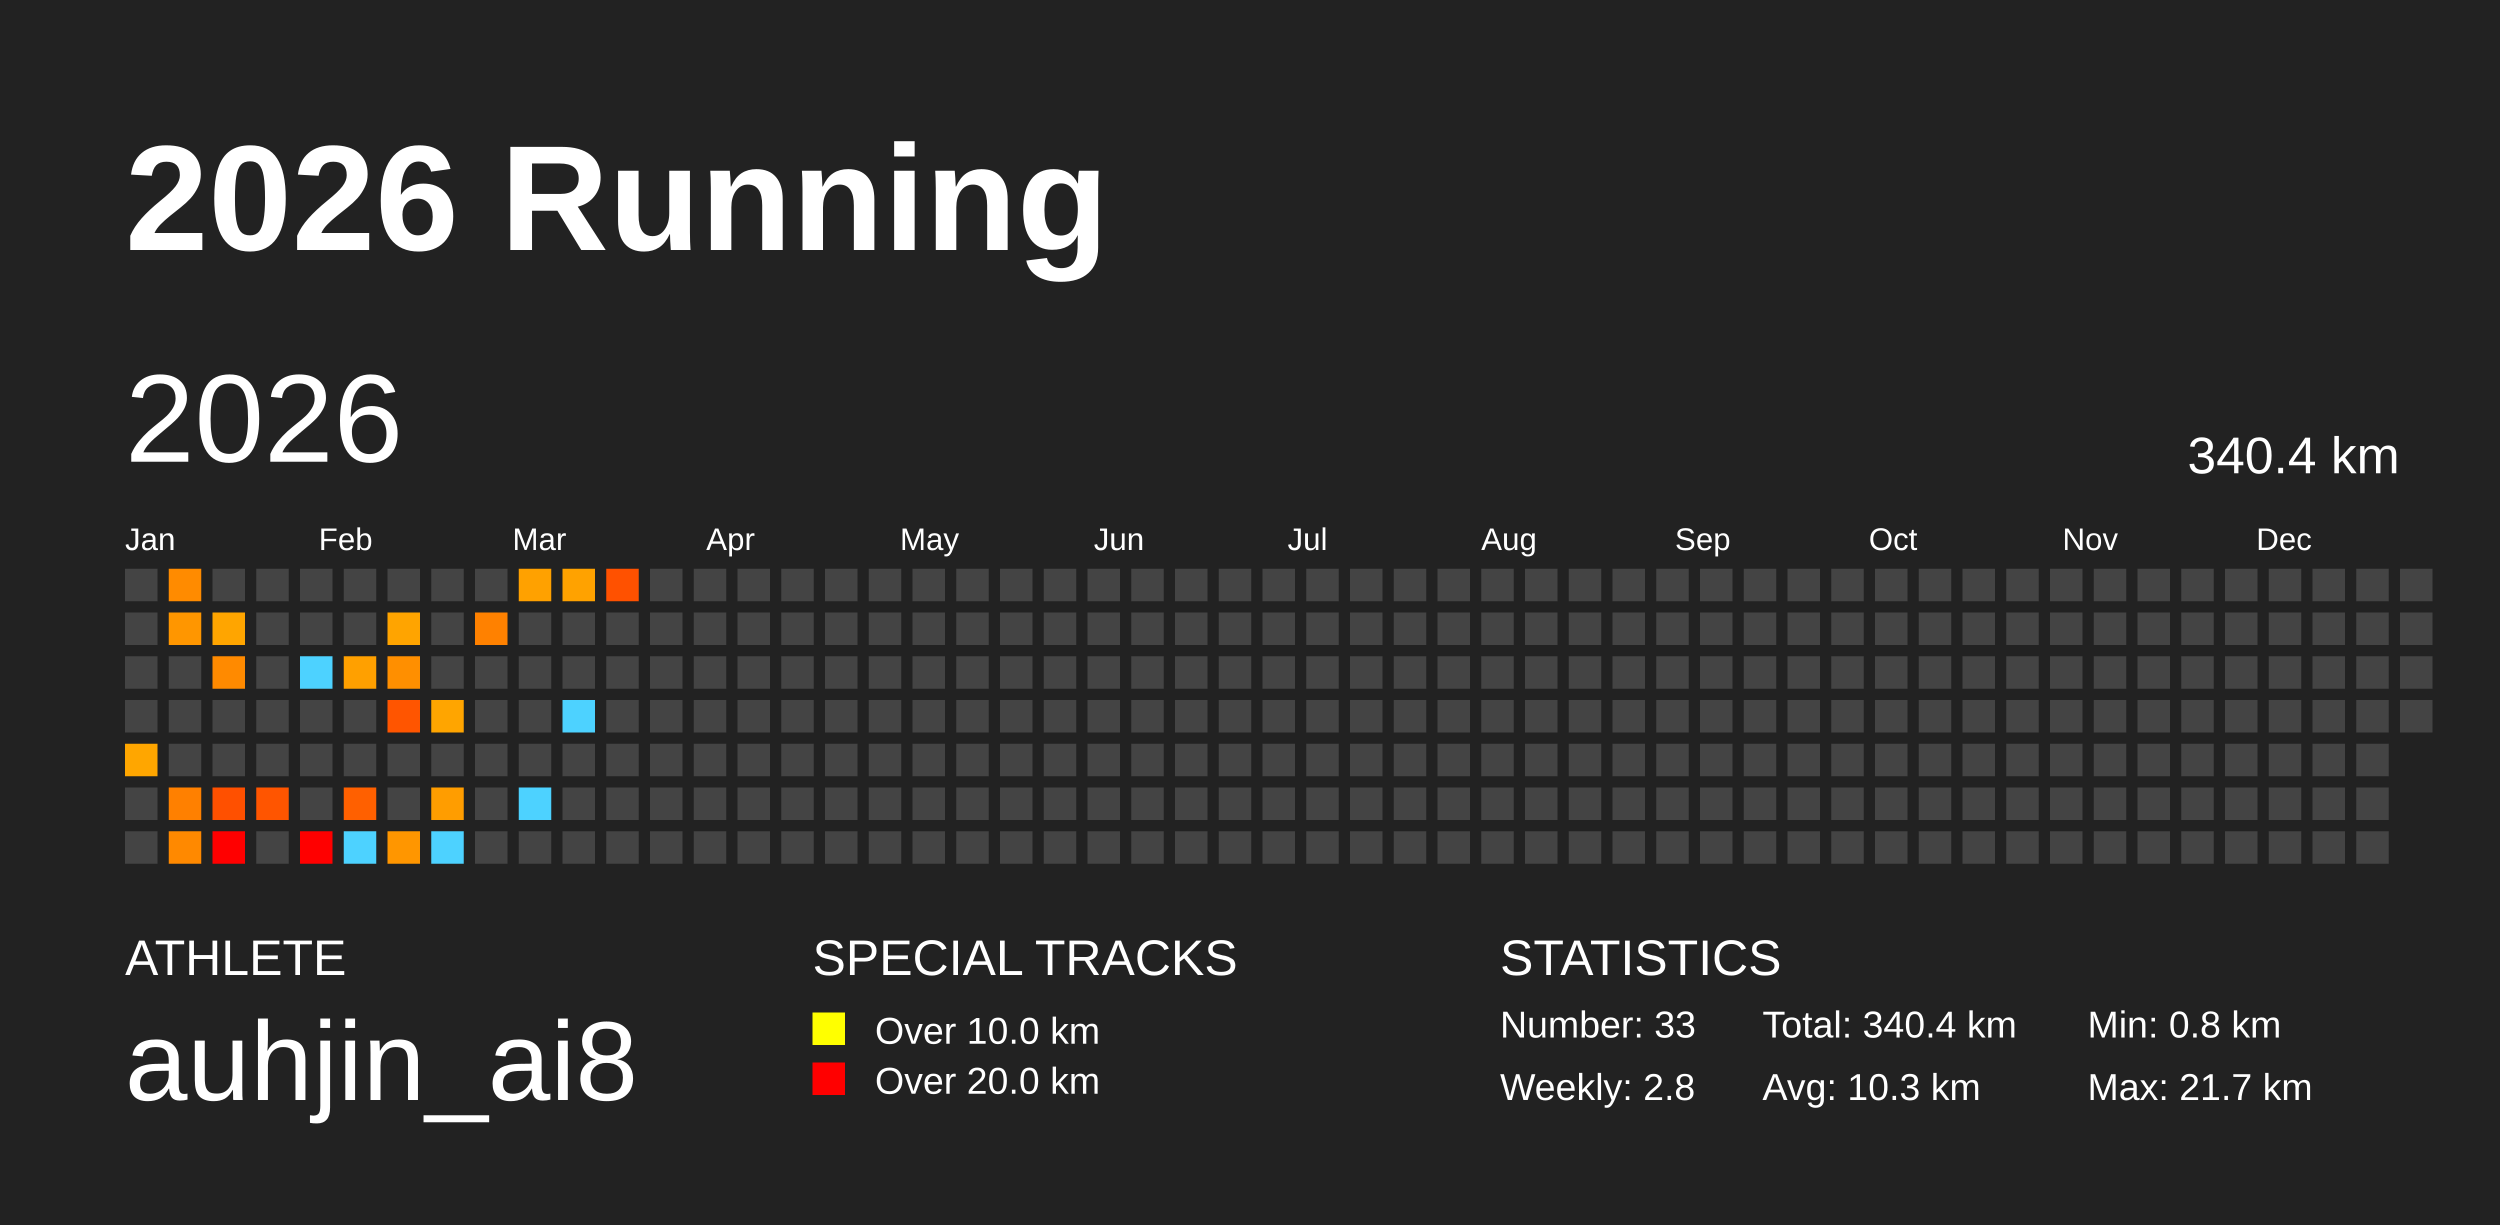
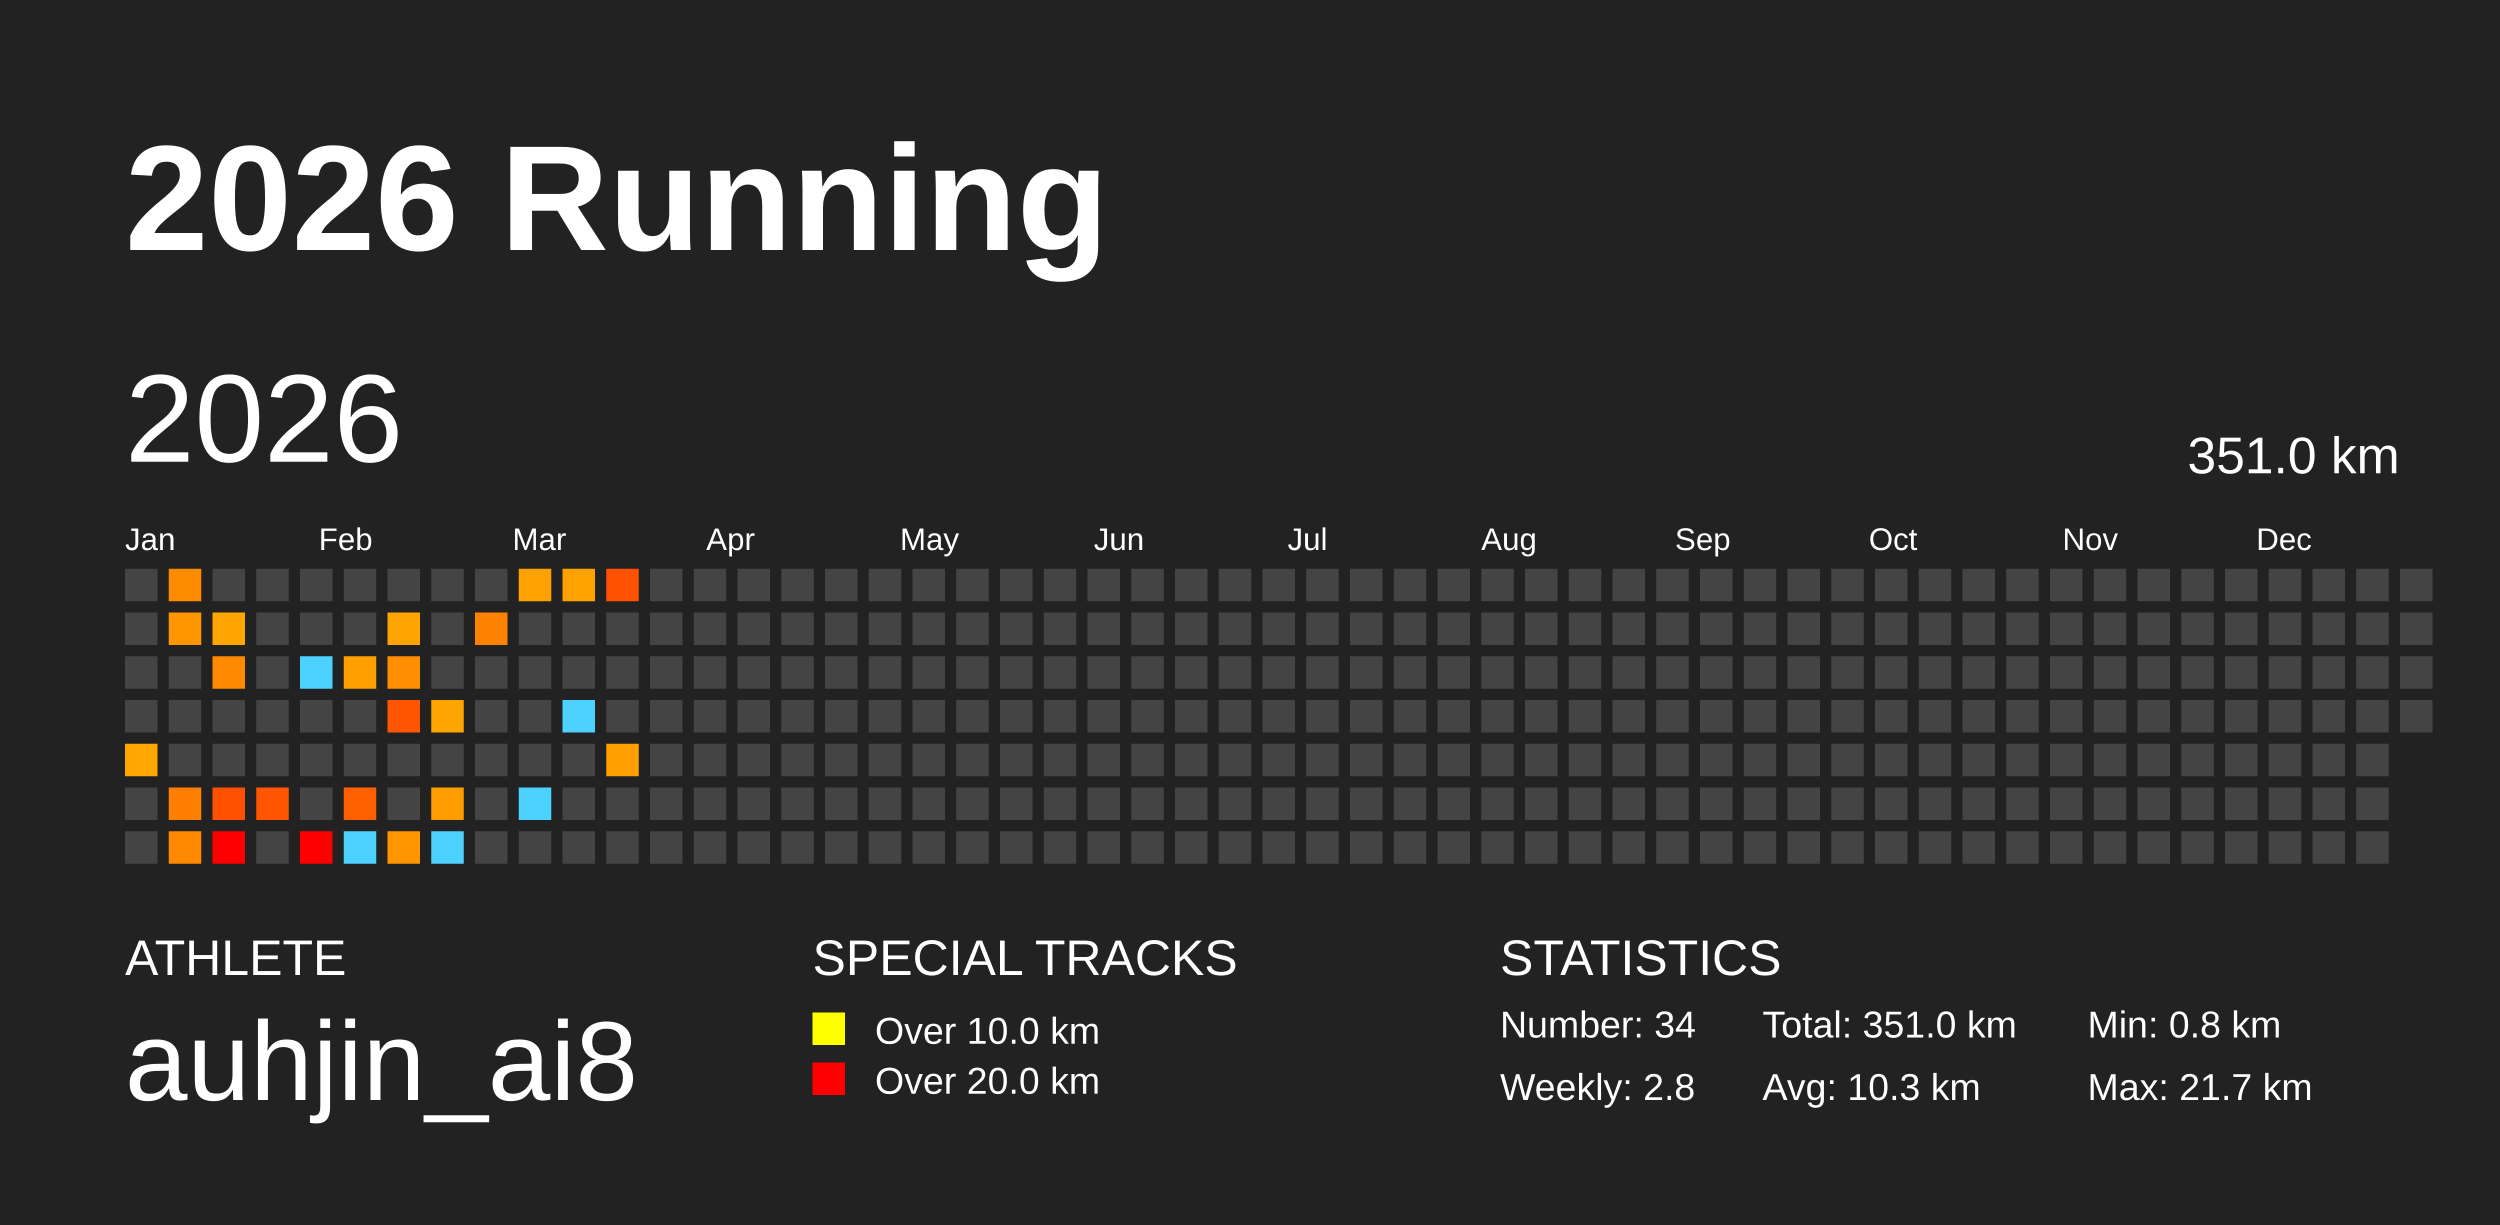
<svg xmlns="http://www.w3.org/2000/svg" baseProfile="full" height="98mm" version="1.1" viewBox="0,0,200,98" width="200mm">
  <defs />
  <rect fill="#222222" height="98" width="200" x="0" y="0" />
  <text fill="#FFFFFF" style="font-size:12px; font-family:Arial; font-weight:bold;" x="10" y="20">2026 Running</text>
  <text fill="#FFFFFF" style="font-size:4px; font-family:Arial" x="10" y="78">ATHLETE</text>
  <text fill="#FFFFFF" style="font-size:9px; font-family:Arial" x="10" y="88">auhjin_ai8</text>
  <text fill="#FFFFFF" style="font-size:4px; font-family:Arial" x="65" y="78">SPECIAL TRACKS</text>
  <rect fill="yellow" height="2.6" width="2.6" x="65" y="81" />
  <text fill="#FFFFFF" style="font-size:3px; font-family:Arial" x="70" y="83.5">Over 10.0 km</text>
  <rect fill="red" height="2.6" width="2.6" x="65" y="85" />
  <text fill="#FFFFFF" style="font-size:3px; font-family:Arial" x="70" y="87.5">Over 20.0 km</text>
  <text fill="#FFFFFF" style="font-size:4px; font-family:Arial" x="120" y="78">STATISTICS</text>
-   <text fill="#FFFFFF" style="font-size:3px; font-family:Arial" x="120" y="83">Number: 33</text>
+   <text fill="#FFFFFF" style="font-size:3px; font-family:Arial" x="120" y="83">Number: 34</text>
  <text fill="#FFFFFF" style="font-size:3px; font-family:Arial" x="120" y="88">Weekly: 2.8</text>
-   <text fill="#FFFFFF" style="font-size:3px; font-family:Arial" x="141" y="83">Total: 340.4 km</text>
+   <text fill="#FFFFFF" style="font-size:3px; font-family:Arial" x="141" y="83">Total: 351.0 km</text>
  <text fill="#FFFFFF" style="font-size:3px; font-family:Arial" x="141" y="88">Avg: 10.3 km</text>
  <text fill="#FFFFFF" style="font-size:3px; font-family:Arial" x="167" y="83">Min: 0.8 km</text>
  <text fill="#FFFFFF" style="font-size:3px; font-family:Arial" x="167" y="88">Max: 21.7 km</text>
  <text dominant-baseline="hanging" fill="#FFFFFF" style="font-size:10.0px; font-family:Arial;" x="10" y="30">2026</text>
-   <text dominant-baseline="hanging" fill="#FFFFFF" style="font-size:4.125px; font-family:Arial;" x="175" y="35">340.4 km</text>
+   <text dominant-baseline="hanging" fill="#FFFFFF" style="font-size:4.125px; font-family:Arial;" x="175" y="35">351.0 km</text>
  <text fill="#FFFFFF" style="font-size:2.5px; font-family:Arial" x="10.0" y="44">Jan</text>
  <text fill="#FFFFFF" style="font-size:2.5px; font-family:Arial" x="25.5" y="44">Feb</text>
  <text fill="#FFFFFF" style="font-size:2.5px; font-family:Arial" x="41.0" y="44">Mar</text>
  <text fill="#FFFFFF" style="font-size:2.5px; font-family:Arial" x="56.5" y="44">Apr</text>
  <text fill="#FFFFFF" style="font-size:2.5px; font-family:Arial" x="72.0" y="44">May</text>
  <text fill="#FFFFFF" style="font-size:2.5px; font-family:Arial" x="87.5" y="44">Jun</text>
  <text fill="#FFFFFF" style="font-size:2.5px; font-family:Arial" x="103.0" y="44">Jul</text>
  <text fill="#FFFFFF" style="font-size:2.5px; font-family:Arial" x="118.5" y="44">Aug</text>
  <text fill="#FFFFFF" style="font-size:2.5px; font-family:Arial" x="134.0" y="44">Sep</text>
  <text fill="#FFFFFF" style="font-size:2.5px; font-family:Arial" x="149.5" y="44">Oct</text>
  <text fill="#FFFFFF" style="font-size:2.5px; font-family:Arial" x="165.0" y="44">Nov</text>
  <text fill="#FFFFFF" style="font-size:2.5px; font-family:Arial" x="180.5" y="44">Dec</text>
  <rect fill="#444444" height="2.6" width="2.6" x="10.0" y="45.5" />
  <rect fill="#444444" height="2.6" width="2.6" x="10.0" y="49.0" />
  <rect fill="#444444" height="2.6" width="2.6" x="10.0" y="52.5" />
  <rect fill="#444444" height="2.6" width="2.6" x="10.0" y="56.0" />
  <rect fill="#ffa600" height="2.6" width="2.6" x="10.0" y="59.5" />
  <rect fill="#444444" height="2.6" width="2.6" x="10.0" y="63.0" />
  <rect fill="#444444" height="2.6" width="2.6" x="10.0" y="66.5" />
  <rect fill="#ff8b00" height="2.6" width="2.6" x="13.5" y="45.5" />
  <rect fill="#ff9600" height="2.6" width="2.6" x="13.5" y="49.0" />
  <rect fill="#444444" height="2.6" width="2.6" x="13.5" y="52.5" />
  <rect fill="#444444" height="2.6" width="2.6" x="13.5" y="56.0" />
  <rect fill="#444444" height="2.6" width="2.6" x="13.5" y="59.5" />
  <rect fill="#ff8000" height="2.6" width="2.6" x="13.5" y="63.0" />
  <rect fill="#ff8900" height="2.6" width="2.6" x="13.5" y="66.5" />
  <rect fill="#444444" height="2.6" width="2.6" x="17.0" y="45.5" />
  <rect fill="#ffa500" height="2.6" width="2.6" x="17.0" y="49.0" />
  <rect fill="#ff8a00" height="2.6" width="2.6" x="17.0" y="52.5" />
  <rect fill="#444444" height="2.6" width="2.6" x="17.0" y="56.0" />
  <rect fill="#444444" height="2.6" width="2.6" x="17.0" y="59.5" />
  <rect fill="#ff5000" height="2.6" width="2.6" x="17.0" y="63.0" />
  <rect fill="red" height="2.6" width="2.6" x="17.0" y="66.5" />
  <rect fill="#444444" height="2.6" width="2.6" x="20.5" y="45.5" />
  <rect fill="#444444" height="2.6" width="2.6" x="20.5" y="49.0" />
  <rect fill="#444444" height="2.6" width="2.6" x="20.5" y="52.5" />
  <rect fill="#444444" height="2.6" width="2.6" x="20.5" y="56.0" />
  <rect fill="#444444" height="2.6" width="2.6" x="20.5" y="59.5" />
  <rect fill="#ff5500" height="2.6" width="2.6" x="20.5" y="63.0" />
  <rect fill="#444444" height="2.6" width="2.6" x="20.5" y="66.5" />
  <rect fill="#444444" height="2.6" width="2.6" x="24.0" y="45.5" />
  <rect fill="#444444" height="2.6" width="2.6" x="24.0" y="49.0" />
  <rect fill="#4dd2ff" height="2.6" width="2.6" x="24.0" y="52.5" />
  <rect fill="#444444" height="2.6" width="2.6" x="24.0" y="56.0" />
  <rect fill="#444444" height="2.6" width="2.6" x="24.0" y="59.5" />
  <rect fill="#444444" height="2.6" width="2.6" x="24.0" y="63.0" />
  <rect fill="red" height="2.6" width="2.6" x="24.0" y="66.5" />
  <rect fill="#444444" height="2.6" width="2.6" x="27.5" y="45.5" />
  <rect fill="#444444" height="2.6" width="2.6" x="27.5" y="49.0" />
  <rect fill="#ffa000" height="2.6" width="2.6" x="27.5" y="52.5" />
  <rect fill="#444444" height="2.6" width="2.6" x="27.5" y="56.0" />
  <rect fill="#444444" height="2.6" width="2.6" x="27.5" y="59.5" />
  <rect fill="#ff6000" height="2.6" width="2.6" x="27.5" y="63.0" />
  <rect fill="#4dd2ff" height="2.6" width="2.6" x="27.5" y="66.5" />
  <rect fill="#444444" height="2.6" width="2.6" x="31.0" y="45.5" />
  <rect fill="#ffa400" height="2.6" width="2.6" x="31.0" y="49.0" />
  <rect fill="#ff8f00" height="2.6" width="2.6" x="31.0" y="52.5" />
  <rect fill="#ff5500" height="2.6" width="2.6" x="31.0" y="56.0" />
  <rect fill="#444444" height="2.6" width="2.6" x="31.0" y="59.5" />
  <rect fill="#444444" height="2.6" width="2.6" x="31.0" y="63.0" />
  <rect fill="#ff9600" height="2.6" width="2.6" x="31.0" y="66.5" />
  <rect fill="#444444" height="2.6" width="2.6" x="34.5" y="45.5" />
  <rect fill="#444444" height="2.6" width="2.6" x="34.5" y="49.0" />
  <rect fill="#444444" height="2.6" width="2.6" x="34.5" y="52.5" />
  <rect fill="#ffa500" height="2.6" width="2.6" x="34.5" y="56.0" />
  <rect fill="#444444" height="2.6" width="2.6" x="34.5" y="59.5" />
  <rect fill="#ff9d00" height="2.6" width="2.6" x="34.5" y="63.0" />
  <rect fill="#4dd2ff" height="2.6" width="2.6" x="34.5" y="66.5" />
  <rect fill="#444444" height="2.6" width="2.6" x="38.0" y="45.5" />
  <rect fill="#ff8100" height="2.6" width="2.6" x="38.0" y="49.0" />
  <rect fill="#444444" height="2.6" width="2.6" x="38.0" y="52.5" />
  <rect fill="#444444" height="2.6" width="2.6" x="38.0" y="56.0" />
  <rect fill="#444444" height="2.6" width="2.6" x="38.0" y="59.5" />
  <rect fill="#444444" height="2.6" width="2.6" x="38.0" y="63.0" />
  <rect fill="#444444" height="2.6" width="2.6" x="38.0" y="66.5" />
  <rect fill="#ffa100" height="2.6" width="2.6" x="41.5" y="45.5" />
  <rect fill="#444444" height="2.6" width="2.6" x="41.5" y="49.0" />
  <rect fill="#444444" height="2.6" width="2.6" x="41.5" y="52.5" />
  <rect fill="#444444" height="2.6" width="2.6" x="41.5" y="56.0" />
  <rect fill="#444444" height="2.6" width="2.6" x="41.5" y="59.5" />
  <rect fill="#4dd2ff" height="2.6" width="2.6" x="41.5" y="63.0" />
  <rect fill="#444444" height="2.6" width="2.6" x="41.5" y="66.5" />
  <rect fill="#ffa200" height="2.6" width="2.6" x="45.0" y="45.5" />
  <rect fill="#444444" height="2.6" width="2.6" x="45.0" y="49.0" />
  <rect fill="#444444" height="2.6" width="2.6" x="45.0" y="52.5" />
  <rect fill="#4dd2ff" height="2.6" width="2.6" x="45.0" y="56.0" />
  <rect fill="#444444" height="2.6" width="2.6" x="45.0" y="59.5" />
  <rect fill="#444444" height="2.6" width="2.6" x="45.0" y="63.0" />
  <rect fill="#444444" height="2.6" width="2.6" x="45.0" y="66.5" />
  <rect fill="#ff5100" height="2.6" width="2.6" x="48.5" y="45.5" />
  <rect fill="#444444" height="2.6" width="2.6" x="48.5" y="49.0" />
  <rect fill="#444444" height="2.6" width="2.6" x="48.5" y="52.5" />
  <rect fill="#444444" height="2.6" width="2.6" x="48.5" y="56.0" />
-   <rect fill="#444444" height="2.6" width="2.6" x="48.5" y="59.5" />
+   <rect fill="#ffa000" height="2.6" width="2.6" x="48.5" y="59.5" />
  <rect fill="#444444" height="2.6" width="2.6" x="48.5" y="63.0" />
  <rect fill="#444444" height="2.6" width="2.6" x="48.5" y="66.5" />
  <rect fill="#444444" height="2.6" width="2.6" x="52.0" y="45.5" />
  <rect fill="#444444" height="2.6" width="2.6" x="52.0" y="49.0" />
  <rect fill="#444444" height="2.6" width="2.6" x="52.0" y="52.5" />
  <rect fill="#444444" height="2.6" width="2.6" x="52.0" y="56.0" />
  <rect fill="#444444" height="2.6" width="2.6" x="52.0" y="59.5" />
  <rect fill="#444444" height="2.6" width="2.6" x="52.0" y="63.0" />
  <rect fill="#444444" height="2.6" width="2.6" x="52.0" y="66.5" />
  <rect fill="#444444" height="2.6" width="2.6" x="55.5" y="45.5" />
  <rect fill="#444444" height="2.6" width="2.6" x="55.5" y="49.0" />
  <rect fill="#444444" height="2.6" width="2.6" x="55.5" y="52.5" />
  <rect fill="#444444" height="2.6" width="2.6" x="55.5" y="56.0" />
  <rect fill="#444444" height="2.6" width="2.6" x="55.5" y="59.5" />
  <rect fill="#444444" height="2.6" width="2.6" x="55.5" y="63.0" />
  <rect fill="#444444" height="2.6" width="2.6" x="55.5" y="66.5" />
  <rect fill="#444444" height="2.6" width="2.6" x="59.0" y="45.5" />
  <rect fill="#444444" height="2.6" width="2.6" x="59.0" y="49.0" />
  <rect fill="#444444" height="2.6" width="2.6" x="59.0" y="52.5" />
  <rect fill="#444444" height="2.6" width="2.6" x="59.0" y="56.0" />
  <rect fill="#444444" height="2.6" width="2.6" x="59.0" y="59.5" />
  <rect fill="#444444" height="2.6" width="2.6" x="59.0" y="63.0" />
  <rect fill="#444444" height="2.6" width="2.6" x="59.0" y="66.5" />
  <rect fill="#444444" height="2.6" width="2.6" x="62.5" y="45.5" />
  <rect fill="#444444" height="2.6" width="2.6" x="62.5" y="49.0" />
  <rect fill="#444444" height="2.6" width="2.6" x="62.5" y="52.5" />
  <rect fill="#444444" height="2.6" width="2.6" x="62.5" y="56.0" />
  <rect fill="#444444" height="2.6" width="2.6" x="62.5" y="59.5" />
  <rect fill="#444444" height="2.6" width="2.6" x="62.5" y="63.0" />
  <rect fill="#444444" height="2.6" width="2.6" x="62.5" y="66.5" />
  <rect fill="#444444" height="2.6" width="2.6" x="66.0" y="45.5" />
  <rect fill="#444444" height="2.6" width="2.6" x="66.0" y="49.0" />
  <rect fill="#444444" height="2.6" width="2.6" x="66.0" y="52.5" />
  <rect fill="#444444" height="2.6" width="2.6" x="66.0" y="56.0" />
  <rect fill="#444444" height="2.6" width="2.6" x="66.0" y="59.5" />
  <rect fill="#444444" height="2.6" width="2.6" x="66.0" y="63.0" />
  <rect fill="#444444" height="2.6" width="2.6" x="66.0" y="66.5" />
  <rect fill="#444444" height="2.6" width="2.6" x="69.5" y="45.5" />
  <rect fill="#444444" height="2.6" width="2.6" x="69.5" y="49.0" />
  <rect fill="#444444" height="2.6" width="2.6" x="69.5" y="52.5" />
  <rect fill="#444444" height="2.6" width="2.6" x="69.5" y="56.0" />
  <rect fill="#444444" height="2.6" width="2.6" x="69.5" y="59.5" />
  <rect fill="#444444" height="2.6" width="2.6" x="69.5" y="63.0" />
  <rect fill="#444444" height="2.6" width="2.6" x="69.5" y="66.5" />
  <rect fill="#444444" height="2.6" width="2.6" x="73.0" y="45.5" />
  <rect fill="#444444" height="2.6" width="2.6" x="73.0" y="49.0" />
  <rect fill="#444444" height="2.6" width="2.6" x="73.0" y="52.5" />
  <rect fill="#444444" height="2.6" width="2.6" x="73.0" y="56.0" />
  <rect fill="#444444" height="2.6" width="2.6" x="73.0" y="59.5" />
  <rect fill="#444444" height="2.6" width="2.6" x="73.0" y="63.0" />
  <rect fill="#444444" height="2.6" width="2.6" x="73.0" y="66.5" />
  <rect fill="#444444" height="2.6" width="2.6" x="76.5" y="45.5" />
  <rect fill="#444444" height="2.6" width="2.6" x="76.5" y="49.0" />
  <rect fill="#444444" height="2.6" width="2.6" x="76.5" y="52.5" />
  <rect fill="#444444" height="2.6" width="2.6" x="76.5" y="56.0" />
  <rect fill="#444444" height="2.6" width="2.6" x="76.5" y="59.5" />
  <rect fill="#444444" height="2.6" width="2.6" x="76.5" y="63.0" />
  <rect fill="#444444" height="2.6" width="2.6" x="76.5" y="66.5" />
  <rect fill="#444444" height="2.6" width="2.6" x="80.0" y="45.5" />
  <rect fill="#444444" height="2.6" width="2.6" x="80.0" y="49.0" />
  <rect fill="#444444" height="2.6" width="2.6" x="80.0" y="52.5" />
  <rect fill="#444444" height="2.6" width="2.6" x="80.0" y="56.0" />
  <rect fill="#444444" height="2.6" width="2.6" x="80.0" y="59.5" />
  <rect fill="#444444" height="2.6" width="2.6" x="80.0" y="63.0" />
  <rect fill="#444444" height="2.6" width="2.6" x="80.0" y="66.5" />
  <rect fill="#444444" height="2.6" width="2.6" x="83.5" y="45.5" />
  <rect fill="#444444" height="2.6" width="2.6" x="83.5" y="49.0" />
  <rect fill="#444444" height="2.6" width="2.6" x="83.5" y="52.5" />
  <rect fill="#444444" height="2.6" width="2.6" x="83.5" y="56.0" />
  <rect fill="#444444" height="2.6" width="2.6" x="83.5" y="59.5" />
  <rect fill="#444444" height="2.6" width="2.6" x="83.5" y="63.0" />
  <rect fill="#444444" height="2.6" width="2.6" x="83.5" y="66.5" />
  <rect fill="#444444" height="2.6" width="2.6" x="87.0" y="45.5" />
  <rect fill="#444444" height="2.6" width="2.6" x="87.0" y="49.0" />
  <rect fill="#444444" height="2.6" width="2.6" x="87.0" y="52.5" />
  <rect fill="#444444" height="2.6" width="2.6" x="87.0" y="56.0" />
  <rect fill="#444444" height="2.6" width="2.6" x="87.0" y="59.5" />
  <rect fill="#444444" height="2.6" width="2.6" x="87.0" y="63.0" />
  <rect fill="#444444" height="2.6" width="2.6" x="87.0" y="66.5" />
  <rect fill="#444444" height="2.6" width="2.6" x="90.5" y="45.5" />
  <rect fill="#444444" height="2.6" width="2.6" x="90.5" y="49.0" />
  <rect fill="#444444" height="2.6" width="2.6" x="90.5" y="52.5" />
  <rect fill="#444444" height="2.6" width="2.6" x="90.5" y="56.0" />
  <rect fill="#444444" height="2.6" width="2.6" x="90.5" y="59.5" />
  <rect fill="#444444" height="2.6" width="2.6" x="90.5" y="63.0" />
  <rect fill="#444444" height="2.6" width="2.6" x="90.5" y="66.5" />
  <rect fill="#444444" height="2.6" width="2.6" x="94.0" y="45.5" />
  <rect fill="#444444" height="2.6" width="2.6" x="94.0" y="49.0" />
  <rect fill="#444444" height="2.6" width="2.6" x="94.0" y="52.5" />
  <rect fill="#444444" height="2.6" width="2.6" x="94.0" y="56.0" />
  <rect fill="#444444" height="2.6" width="2.6" x="94.0" y="59.5" />
  <rect fill="#444444" height="2.6" width="2.6" x="94.0" y="63.0" />
  <rect fill="#444444" height="2.6" width="2.6" x="94.0" y="66.5" />
  <rect fill="#444444" height="2.6" width="2.6" x="97.5" y="45.5" />
  <rect fill="#444444" height="2.6" width="2.6" x="97.5" y="49.0" />
  <rect fill="#444444" height="2.6" width="2.6" x="97.5" y="52.5" />
  <rect fill="#444444" height="2.6" width="2.6" x="97.5" y="56.0" />
  <rect fill="#444444" height="2.6" width="2.6" x="97.5" y="59.5" />
  <rect fill="#444444" height="2.6" width="2.6" x="97.5" y="63.0" />
  <rect fill="#444444" height="2.6" width="2.6" x="97.5" y="66.5" />
  <rect fill="#444444" height="2.6" width="2.6" x="101.0" y="45.5" />
  <rect fill="#444444" height="2.6" width="2.6" x="101.0" y="49.0" />
  <rect fill="#444444" height="2.6" width="2.6" x="101.0" y="52.5" />
  <rect fill="#444444" height="2.6" width="2.6" x="101.0" y="56.0" />
  <rect fill="#444444" height="2.6" width="2.6" x="101.0" y="59.5" />
  <rect fill="#444444" height="2.6" width="2.6" x="101.0" y="63.0" />
  <rect fill="#444444" height="2.6" width="2.6" x="101.0" y="66.5" />
  <rect fill="#444444" height="2.6" width="2.6" x="104.5" y="45.5" />
  <rect fill="#444444" height="2.6" width="2.6" x="104.5" y="49.0" />
  <rect fill="#444444" height="2.6" width="2.6" x="104.5" y="52.5" />
  <rect fill="#444444" height="2.6" width="2.6" x="104.5" y="56.0" />
  <rect fill="#444444" height="2.6" width="2.6" x="104.5" y="59.5" />
  <rect fill="#444444" height="2.6" width="2.6" x="104.5" y="63.0" />
  <rect fill="#444444" height="2.6" width="2.6" x="104.5" y="66.5" />
  <rect fill="#444444" height="2.6" width="2.6" x="108.0" y="45.5" />
  <rect fill="#444444" height="2.6" width="2.6" x="108.0" y="49.0" />
  <rect fill="#444444" height="2.6" width="2.6" x="108.0" y="52.5" />
  <rect fill="#444444" height="2.6" width="2.6" x="108.0" y="56.0" />
  <rect fill="#444444" height="2.6" width="2.6" x="108.0" y="59.5" />
  <rect fill="#444444" height="2.6" width="2.6" x="108.0" y="63.0" />
  <rect fill="#444444" height="2.6" width="2.6" x="108.0" y="66.5" />
  <rect fill="#444444" height="2.6" width="2.6" x="111.5" y="45.5" />
  <rect fill="#444444" height="2.6" width="2.6" x="111.5" y="49.0" />
  <rect fill="#444444" height="2.6" width="2.6" x="111.5" y="52.5" />
  <rect fill="#444444" height="2.6" width="2.6" x="111.5" y="56.0" />
  <rect fill="#444444" height="2.6" width="2.6" x="111.5" y="59.5" />
  <rect fill="#444444" height="2.6" width="2.6" x="111.5" y="63.0" />
  <rect fill="#444444" height="2.6" width="2.6" x="111.5" y="66.5" />
  <rect fill="#444444" height="2.6" width="2.6" x="115.0" y="45.5" />
  <rect fill="#444444" height="2.6" width="2.6" x="115.0" y="49.0" />
  <rect fill="#444444" height="2.6" width="2.6" x="115.0" y="52.5" />
  <rect fill="#444444" height="2.6" width="2.6" x="115.0" y="56.0" />
  <rect fill="#444444" height="2.6" width="2.6" x="115.0" y="59.5" />
  <rect fill="#444444" height="2.6" width="2.6" x="115.0" y="63.0" />
  <rect fill="#444444" height="2.6" width="2.6" x="115.0" y="66.5" />
  <rect fill="#444444" height="2.6" width="2.6" x="118.5" y="45.5" />
  <rect fill="#444444" height="2.6" width="2.6" x="118.5" y="49.0" />
  <rect fill="#444444" height="2.6" width="2.6" x="118.5" y="52.5" />
  <rect fill="#444444" height="2.6" width="2.6" x="118.5" y="56.0" />
  <rect fill="#444444" height="2.6" width="2.6" x="118.5" y="59.5" />
  <rect fill="#444444" height="2.6" width="2.6" x="118.5" y="63.0" />
  <rect fill="#444444" height="2.6" width="2.6" x="118.5" y="66.5" />
  <rect fill="#444444" height="2.6" width="2.6" x="122.0" y="45.5" />
  <rect fill="#444444" height="2.6" width="2.6" x="122.0" y="49.0" />
  <rect fill="#444444" height="2.6" width="2.6" x="122.0" y="52.5" />
  <rect fill="#444444" height="2.6" width="2.6" x="122.0" y="56.0" />
  <rect fill="#444444" height="2.6" width="2.6" x="122.0" y="59.5" />
  <rect fill="#444444" height="2.6" width="2.6" x="122.0" y="63.0" />
  <rect fill="#444444" height="2.6" width="2.6" x="122.0" y="66.5" />
  <rect fill="#444444" height="2.6" width="2.6" x="125.5" y="45.5" />
  <rect fill="#444444" height="2.6" width="2.6" x="125.5" y="49.0" />
  <rect fill="#444444" height="2.6" width="2.6" x="125.5" y="52.5" />
  <rect fill="#444444" height="2.6" width="2.6" x="125.5" y="56.0" />
  <rect fill="#444444" height="2.6" width="2.6" x="125.5" y="59.5" />
  <rect fill="#444444" height="2.6" width="2.6" x="125.5" y="63.0" />
  <rect fill="#444444" height="2.6" width="2.6" x="125.5" y="66.5" />
  <rect fill="#444444" height="2.6" width="2.6" x="129.0" y="45.5" />
  <rect fill="#444444" height="2.6" width="2.6" x="129.0" y="49.0" />
  <rect fill="#444444" height="2.6" width="2.6" x="129.0" y="52.5" />
  <rect fill="#444444" height="2.6" width="2.6" x="129.0" y="56.0" />
  <rect fill="#444444" height="2.6" width="2.6" x="129.0" y="59.5" />
  <rect fill="#444444" height="2.6" width="2.6" x="129.0" y="63.0" />
  <rect fill="#444444" height="2.6" width="2.6" x="129.0" y="66.5" />
  <rect fill="#444444" height="2.6" width="2.6" x="132.5" y="45.5" />
  <rect fill="#444444" height="2.6" width="2.6" x="132.5" y="49.0" />
  <rect fill="#444444" height="2.6" width="2.6" x="132.5" y="52.5" />
  <rect fill="#444444" height="2.6" width="2.6" x="132.5" y="56.0" />
  <rect fill="#444444" height="2.6" width="2.6" x="132.5" y="59.5" />
  <rect fill="#444444" height="2.6" width="2.6" x="132.5" y="63.0" />
  <rect fill="#444444" height="2.6" width="2.6" x="132.5" y="66.5" />
  <rect fill="#444444" height="2.6" width="2.6" x="136.0" y="45.5" />
  <rect fill="#444444" height="2.6" width="2.6" x="136.0" y="49.0" />
  <rect fill="#444444" height="2.6" width="2.6" x="136.0" y="52.5" />
  <rect fill="#444444" height="2.6" width="2.6" x="136.0" y="56.0" />
  <rect fill="#444444" height="2.6" width="2.6" x="136.0" y="59.5" />
  <rect fill="#444444" height="2.6" width="2.6" x="136.0" y="63.0" />
  <rect fill="#444444" height="2.6" width="2.6" x="136.0" y="66.5" />
  <rect fill="#444444" height="2.6" width="2.6" x="139.5" y="45.5" />
  <rect fill="#444444" height="2.6" width="2.6" x="139.5" y="49.0" />
  <rect fill="#444444" height="2.6" width="2.6" x="139.5" y="52.5" />
  <rect fill="#444444" height="2.6" width="2.6" x="139.5" y="56.0" />
  <rect fill="#444444" height="2.6" width="2.6" x="139.5" y="59.5" />
  <rect fill="#444444" height="2.6" width="2.6" x="139.5" y="63.0" />
  <rect fill="#444444" height="2.6" width="2.6" x="139.5" y="66.5" />
  <rect fill="#444444" height="2.6" width="2.6" x="143.0" y="45.5" />
  <rect fill="#444444" height="2.6" width="2.6" x="143.0" y="49.0" />
  <rect fill="#444444" height="2.6" width="2.6" x="143.0" y="52.5" />
  <rect fill="#444444" height="2.6" width="2.6" x="143.0" y="56.0" />
  <rect fill="#444444" height="2.6" width="2.6" x="143.0" y="59.5" />
  <rect fill="#444444" height="2.6" width="2.6" x="143.0" y="63.0" />
  <rect fill="#444444" height="2.6" width="2.6" x="143.0" y="66.5" />
  <rect fill="#444444" height="2.6" width="2.6" x="146.5" y="45.5" />
  <rect fill="#444444" height="2.6" width="2.6" x="146.5" y="49.0" />
  <rect fill="#444444" height="2.6" width="2.6" x="146.5" y="52.5" />
  <rect fill="#444444" height="2.6" width="2.6" x="146.5" y="56.0" />
  <rect fill="#444444" height="2.6" width="2.6" x="146.5" y="59.5" />
  <rect fill="#444444" height="2.6" width="2.6" x="146.5" y="63.0" />
  <rect fill="#444444" height="2.6" width="2.6" x="146.5" y="66.5" />
  <rect fill="#444444" height="2.6" width="2.6" x="150.0" y="45.5" />
  <rect fill="#444444" height="2.6" width="2.6" x="150.0" y="49.0" />
  <rect fill="#444444" height="2.6" width="2.6" x="150.0" y="52.5" />
  <rect fill="#444444" height="2.6" width="2.6" x="150.0" y="56.0" />
  <rect fill="#444444" height="2.6" width="2.6" x="150.0" y="59.5" />
  <rect fill="#444444" height="2.6" width="2.6" x="150.0" y="63.0" />
  <rect fill="#444444" height="2.6" width="2.6" x="150.0" y="66.5" />
  <rect fill="#444444" height="2.6" width="2.6" x="153.5" y="45.5" />
  <rect fill="#444444" height="2.6" width="2.6" x="153.5" y="49.0" />
  <rect fill="#444444" height="2.6" width="2.6" x="153.5" y="52.5" />
  <rect fill="#444444" height="2.6" width="2.6" x="153.5" y="56.0" />
  <rect fill="#444444" height="2.6" width="2.6" x="153.5" y="59.5" />
  <rect fill="#444444" height="2.6" width="2.6" x="153.5" y="63.0" />
  <rect fill="#444444" height="2.6" width="2.6" x="153.5" y="66.5" />
  <rect fill="#444444" height="2.6" width="2.6" x="157.0" y="45.5" />
  <rect fill="#444444" height="2.6" width="2.6" x="157.0" y="49.0" />
  <rect fill="#444444" height="2.6" width="2.6" x="157.0" y="52.5" />
  <rect fill="#444444" height="2.6" width="2.6" x="157.0" y="56.0" />
  <rect fill="#444444" height="2.6" width="2.6" x="157.0" y="59.5" />
  <rect fill="#444444" height="2.6" width="2.6" x="157.0" y="63.0" />
  <rect fill="#444444" height="2.6" width="2.6" x="157.0" y="66.5" />
  <rect fill="#444444" height="2.6" width="2.6" x="160.5" y="45.5" />
  <rect fill="#444444" height="2.6" width="2.6" x="160.5" y="49.0" />
  <rect fill="#444444" height="2.6" width="2.6" x="160.5" y="52.5" />
  <rect fill="#444444" height="2.6" width="2.6" x="160.5" y="56.0" />
  <rect fill="#444444" height="2.6" width="2.6" x="160.5" y="59.5" />
  <rect fill="#444444" height="2.6" width="2.6" x="160.5" y="63.0" />
  <rect fill="#444444" height="2.6" width="2.6" x="160.5" y="66.5" />
  <rect fill="#444444" height="2.6" width="2.6" x="164.0" y="45.5" />
  <rect fill="#444444" height="2.6" width="2.6" x="164.0" y="49.0" />
  <rect fill="#444444" height="2.6" width="2.6" x="164.0" y="52.5" />
  <rect fill="#444444" height="2.6" width="2.6" x="164.0" y="56.0" />
  <rect fill="#444444" height="2.6" width="2.6" x="164.0" y="59.5" />
  <rect fill="#444444" height="2.6" width="2.6" x="164.0" y="63.0" />
  <rect fill="#444444" height="2.6" width="2.6" x="164.0" y="66.5" />
  <rect fill="#444444" height="2.6" width="2.6" x="167.5" y="45.5" />
  <rect fill="#444444" height="2.6" width="2.6" x="167.5" y="49.0" />
  <rect fill="#444444" height="2.6" width="2.6" x="167.5" y="52.5" />
  <rect fill="#444444" height="2.6" width="2.6" x="167.5" y="56.0" />
  <rect fill="#444444" height="2.6" width="2.6" x="167.5" y="59.5" />
  <rect fill="#444444" height="2.6" width="2.6" x="167.5" y="63.0" />
  <rect fill="#444444" height="2.6" width="2.6" x="167.5" y="66.5" />
  <rect fill="#444444" height="2.6" width="2.6" x="171.0" y="45.5" />
  <rect fill="#444444" height="2.6" width="2.6" x="171.0" y="49.0" />
  <rect fill="#444444" height="2.6" width="2.6" x="171.0" y="52.5" />
  <rect fill="#444444" height="2.6" width="2.6" x="171.0" y="56.0" />
  <rect fill="#444444" height="2.6" width="2.6" x="171.0" y="59.5" />
  <rect fill="#444444" height="2.6" width="2.6" x="171.0" y="63.0" />
  <rect fill="#444444" height="2.6" width="2.6" x="171.0" y="66.5" />
  <rect fill="#444444" height="2.6" width="2.6" x="174.5" y="45.5" />
  <rect fill="#444444" height="2.6" width="2.6" x="174.5" y="49.0" />
  <rect fill="#444444" height="2.6" width="2.6" x="174.5" y="52.5" />
  <rect fill="#444444" height="2.6" width="2.6" x="174.5" y="56.0" />
  <rect fill="#444444" height="2.6" width="2.6" x="174.5" y="59.5" />
  <rect fill="#444444" height="2.6" width="2.6" x="174.5" y="63.0" />
  <rect fill="#444444" height="2.6" width="2.6" x="174.5" y="66.5" />
  <rect fill="#444444" height="2.6" width="2.6" x="178.0" y="45.5" />
  <rect fill="#444444" height="2.6" width="2.6" x="178.0" y="49.0" />
  <rect fill="#444444" height="2.6" width="2.6" x="178.0" y="52.5" />
  <rect fill="#444444" height="2.6" width="2.6" x="178.0" y="56.0" />
  <rect fill="#444444" height="2.6" width="2.6" x="178.0" y="59.5" />
  <rect fill="#444444" height="2.6" width="2.6" x="178.0" y="63.0" />
  <rect fill="#444444" height="2.6" width="2.6" x="178.0" y="66.5" />
  <rect fill="#444444" height="2.6" width="2.6" x="181.5" y="45.5" />
  <rect fill="#444444" height="2.6" width="2.6" x="181.5" y="49.0" />
  <rect fill="#444444" height="2.6" width="2.6" x="181.5" y="52.5" />
  <rect fill="#444444" height="2.6" width="2.6" x="181.5" y="56.0" />
  <rect fill="#444444" height="2.6" width="2.6" x="181.5" y="59.5" />
  <rect fill="#444444" height="2.6" width="2.6" x="181.5" y="63.0" />
  <rect fill="#444444" height="2.6" width="2.6" x="181.5" y="66.5" />
  <rect fill="#444444" height="2.6" width="2.6" x="185.0" y="45.5" />
  <rect fill="#444444" height="2.6" width="2.6" x="185.0" y="49.0" />
  <rect fill="#444444" height="2.6" width="2.6" x="185.0" y="52.5" />
  <rect fill="#444444" height="2.6" width="2.6" x="185.0" y="56.0" />
  <rect fill="#444444" height="2.6" width="2.6" x="185.0" y="59.5" />
  <rect fill="#444444" height="2.6" width="2.6" x="185.0" y="63.0" />
  <rect fill="#444444" height="2.6" width="2.6" x="185.0" y="66.5" />
  <rect fill="#444444" height="2.6" width="2.6" x="188.5" y="45.5" />
  <rect fill="#444444" height="2.6" width="2.6" x="188.5" y="49.0" />
  <rect fill="#444444" height="2.6" width="2.6" x="188.5" y="52.5" />
  <rect fill="#444444" height="2.6" width="2.6" x="188.5" y="56.0" />
  <rect fill="#444444" height="2.6" width="2.6" x="188.5" y="59.5" />
  <rect fill="#444444" height="2.6" width="2.6" x="188.5" y="63.0" />
  <rect fill="#444444" height="2.6" width="2.6" x="188.5" y="66.5" />
  <rect fill="#444444" height="2.6" width="2.6" x="192.0" y="45.5" />
  <rect fill="#444444" height="2.6" width="2.6" x="192.0" y="49.0" />
  <rect fill="#444444" height="2.6" width="2.6" x="192.0" y="52.5" />
  <rect fill="#444444" height="2.6" width="2.6" x="192.0" y="56.0" />
</svg>
